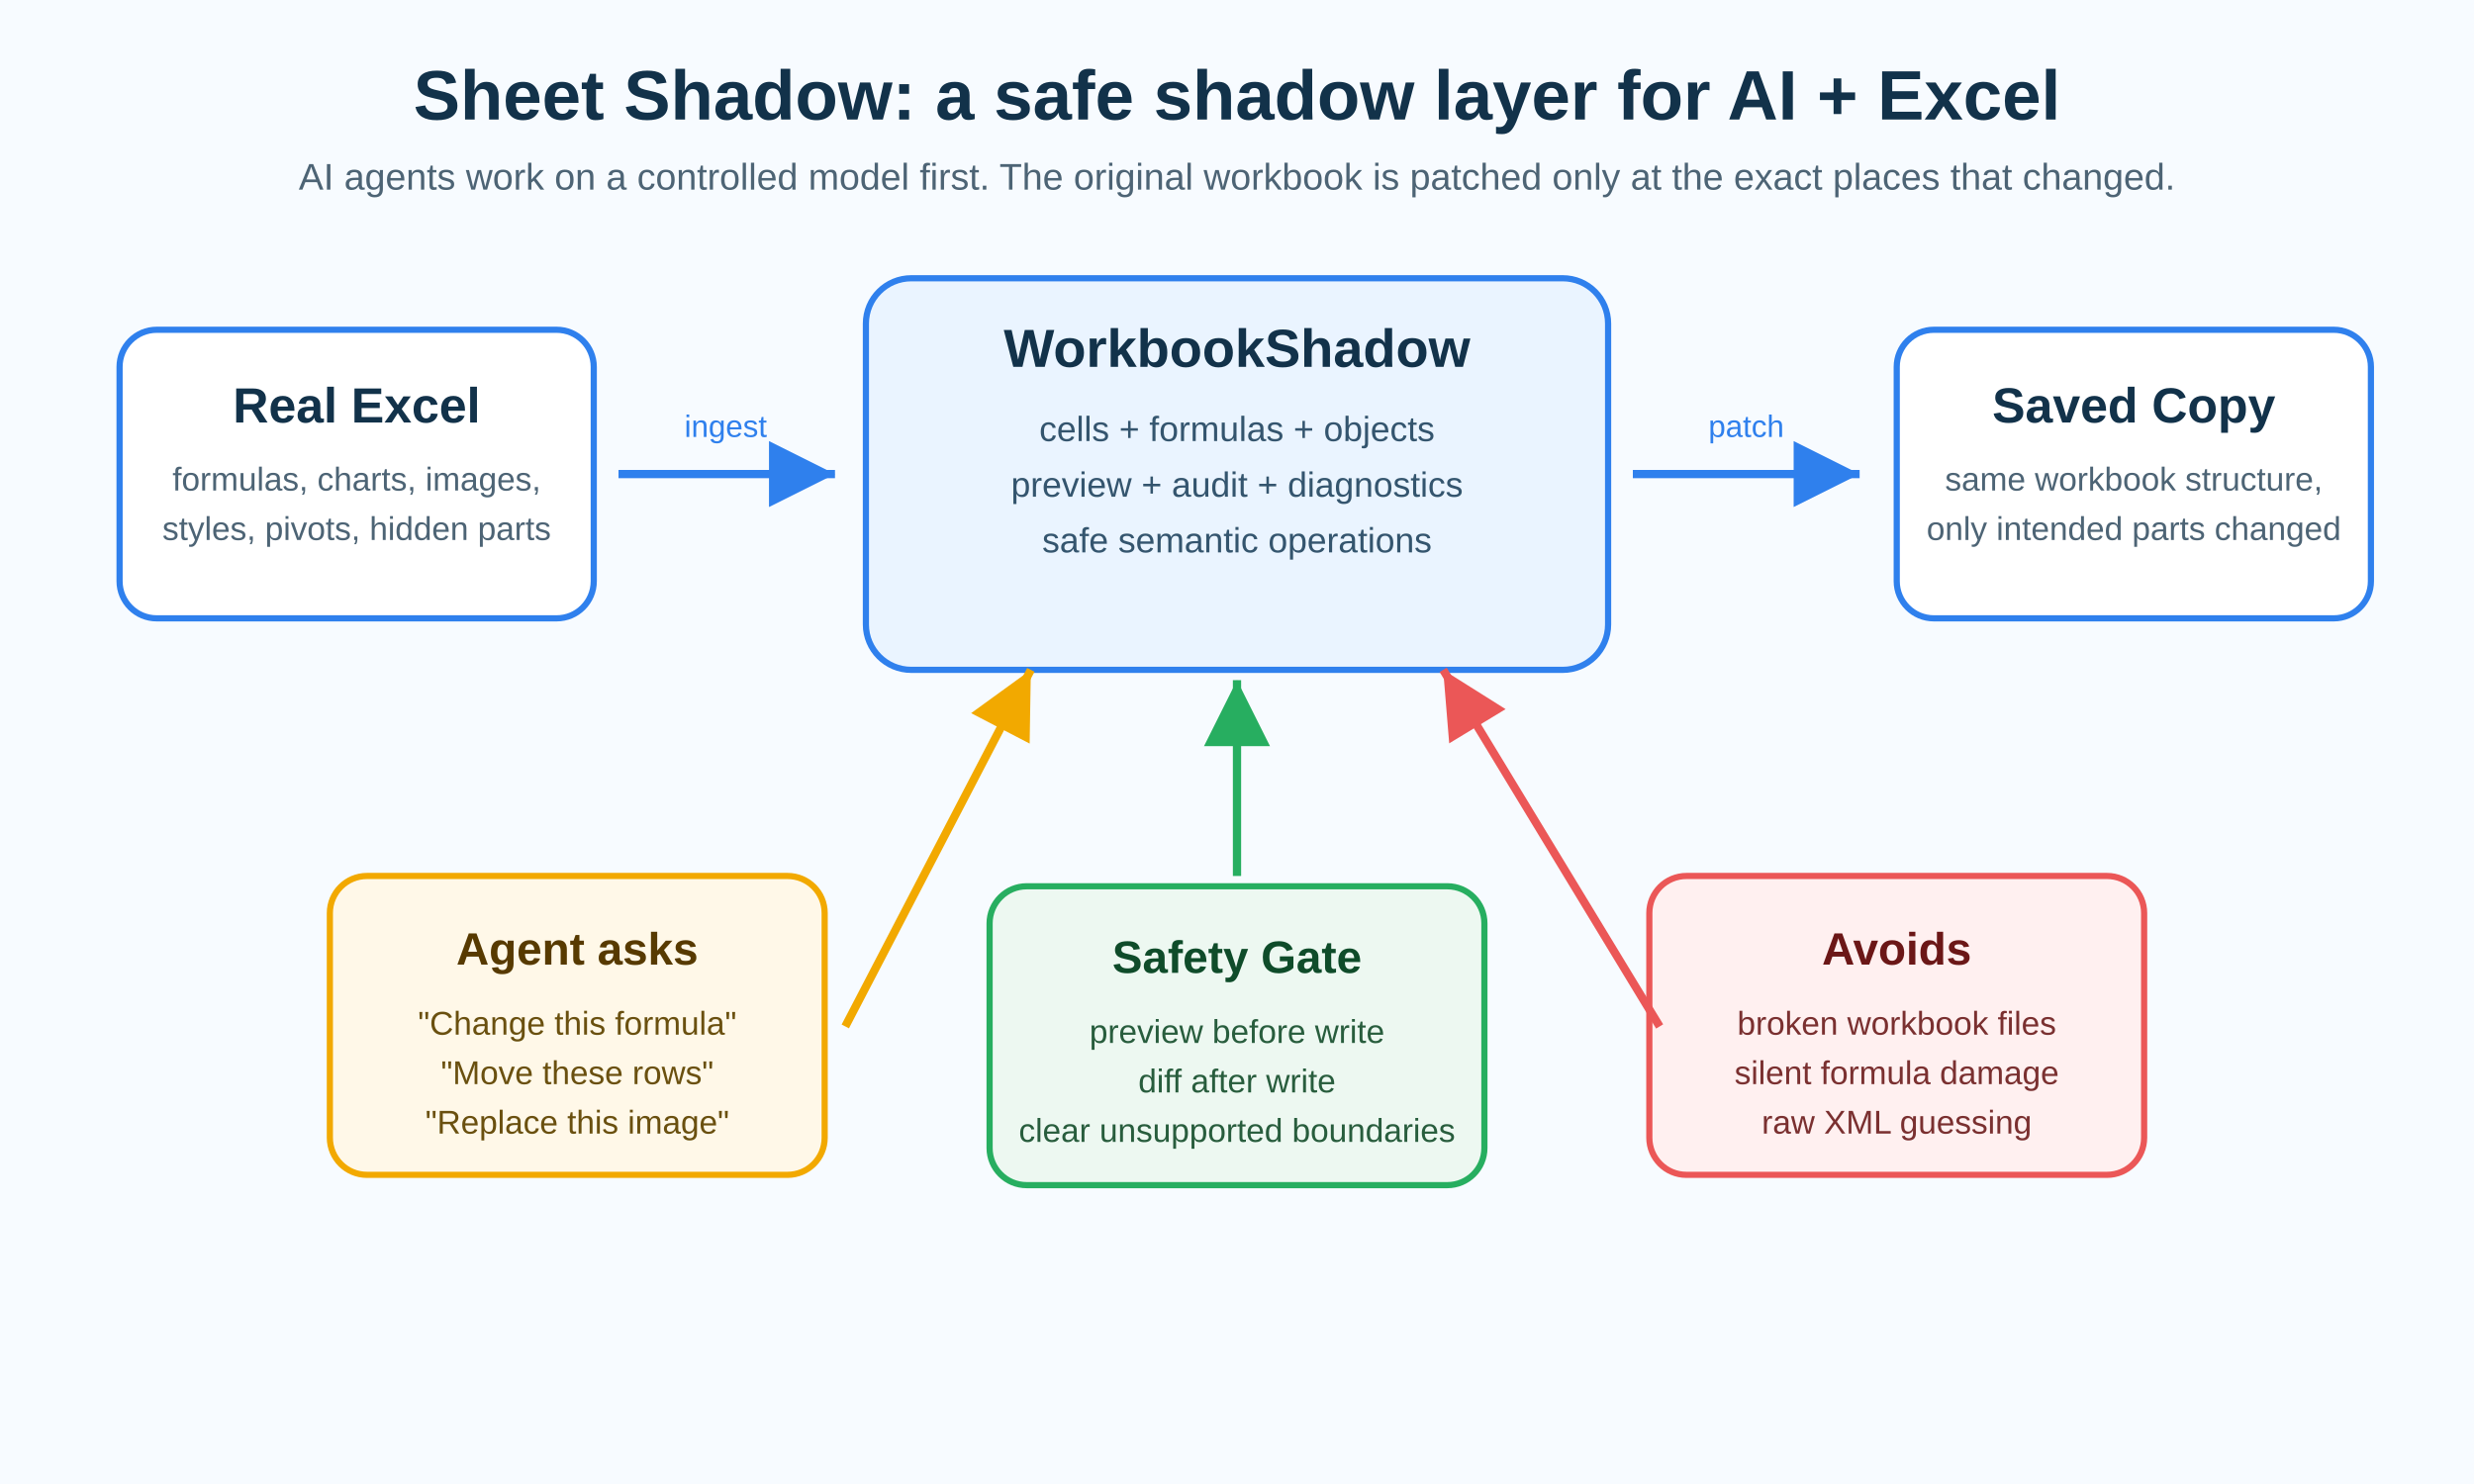
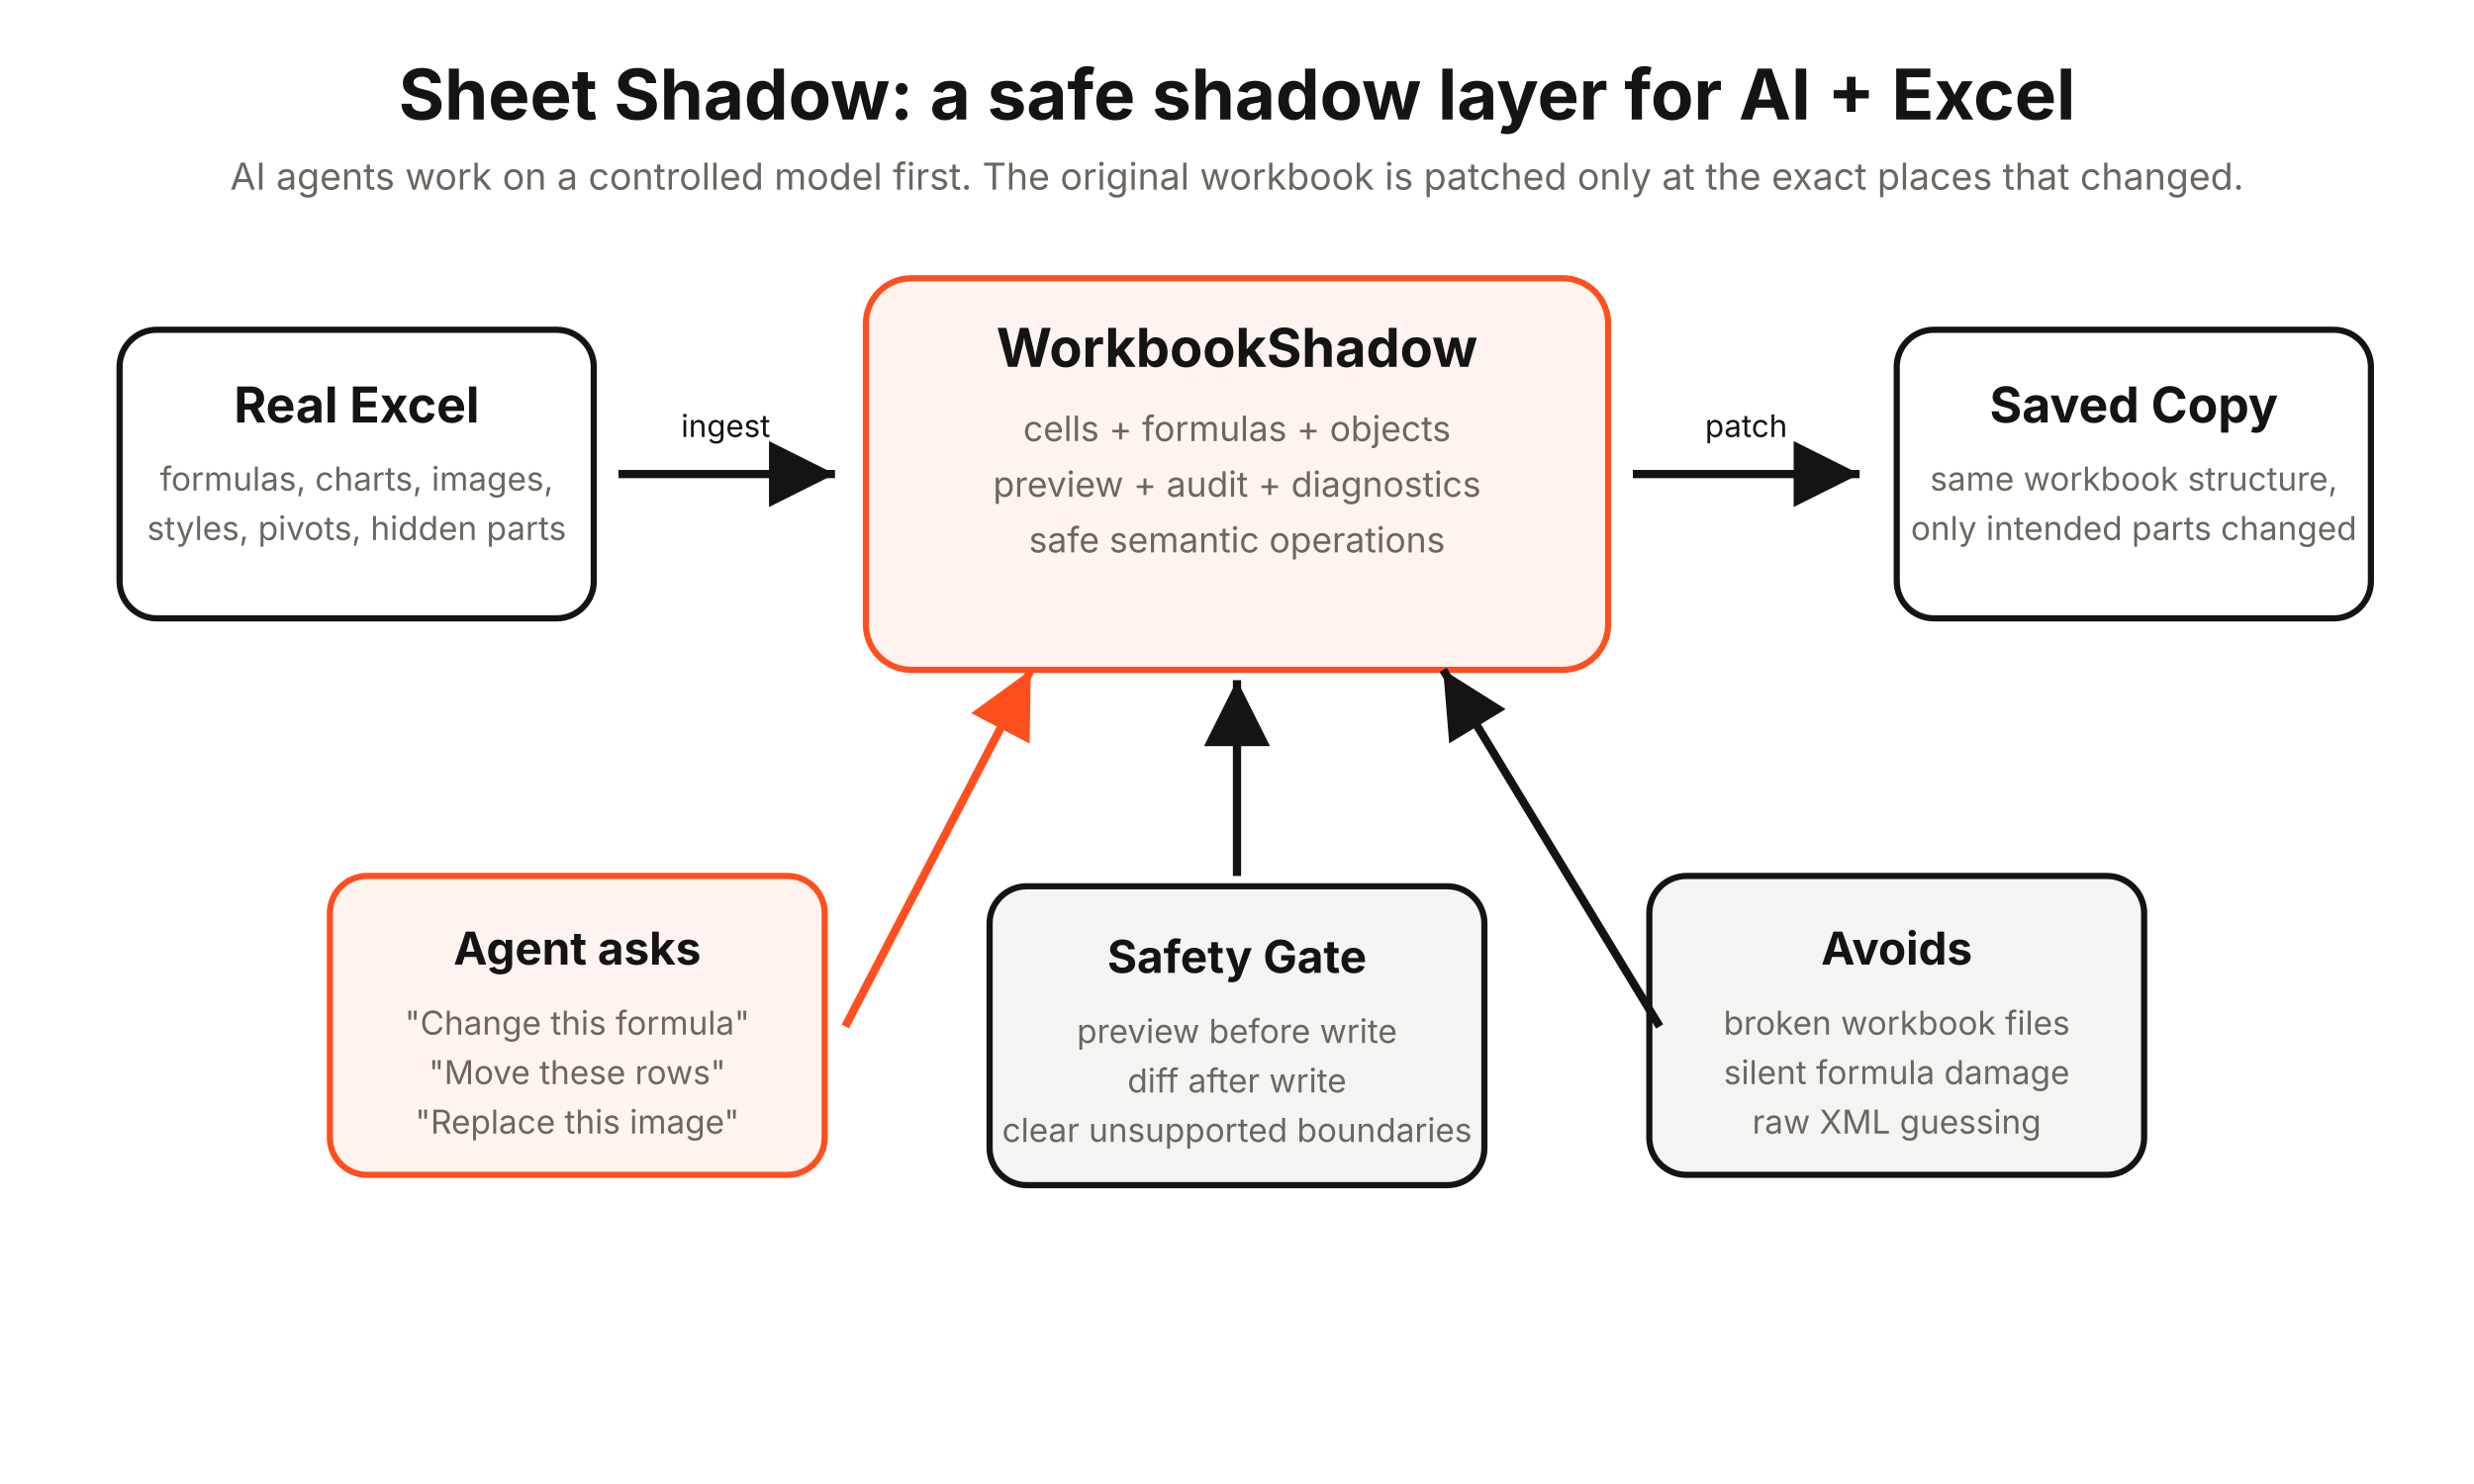
<svg xmlns="http://www.w3.org/2000/svg" width="1200" height="720" viewBox="0 0 1200 720" role="img" aria-label="Sheet Shadow principle diagram">
-   <rect width="1200" height="720" fill="#f7fbff" />
-   <text x="600" y="58" text-anchor="middle" font-family="Arial, sans-serif" font-size="34" font-weight="700" fill="#12324a">Sheet Shadow: a safe shadow layer for AI + Excel</text>
-   <text x="600" y="92" text-anchor="middle" font-family="Arial, sans-serif" font-size="18" fill="#4d6475">AI agents work on a controlled model first. The original workbook is patched only at the exact places that changed.</text>
-   <rect x="58" y="160" width="230" height="140" rx="18" fill="#ffffff" stroke="#2f80ed" stroke-width="3" />
-   <text x="173" y="205" text-anchor="middle" font-family="Arial, sans-serif" font-size="24" font-weight="700" fill="#12324a">Real Excel</text>
-   <text x="173" y="238" text-anchor="middle" font-family="Arial, sans-serif" font-size="16" fill="#4d6475">formulas, charts, images,</text>
-   <text x="173" y="262" text-anchor="middle" font-family="Arial, sans-serif" font-size="16" fill="#4d6475">styles, pivots, hidden parts</text>
-   <path d="M300 230 L405 230" stroke="#2f80ed" stroke-width="4" fill="none" marker-end="url(#arrow)" />
-   <text x="352" y="212" text-anchor="middle" font-family="Arial, sans-serif" font-size="15" fill="#2f80ed">ingest</text>
-   <rect x="420" y="135" width="360" height="190" rx="22" fill="#eaf4ff" stroke="#2f80ed" stroke-width="3" />
-   <text x="600" y="178" text-anchor="middle" font-family="Arial, sans-serif" font-size="26" font-weight="700" fill="#12324a">WorkbookShadow</text>
-   <text x="600" y="214" text-anchor="middle" font-family="Arial, sans-serif" font-size="17" fill="#34556e">cells + formulas + objects</text>
-   <text x="600" y="241" text-anchor="middle" font-family="Arial, sans-serif" font-size="17" fill="#34556e">preview + audit + diagnostics</text>
-   <text x="600" y="268" text-anchor="middle" font-family="Arial, sans-serif" font-size="17" fill="#34556e">safe semantic operations</text>
-   <path d="M792 230 L902 230" stroke="#2f80ed" stroke-width="4" fill="none" marker-end="url(#arrow)" />
-   <text x="847" y="212" text-anchor="middle" font-family="Arial, sans-serif" font-size="15" fill="#2f80ed">patch</text>
-   <rect x="920" y="160" width="230" height="140" rx="18" fill="#ffffff" stroke="#2f80ed" stroke-width="3" />
-   <text x="1035" y="205" text-anchor="middle" font-family="Arial, sans-serif" font-size="24" font-weight="700" fill="#12324a">Saved Copy</text>
-   <text x="1035" y="238" text-anchor="middle" font-family="Arial, sans-serif" font-size="16" fill="#4d6475">same workbook structure,</text>
-   <text x="1035" y="262" text-anchor="middle" font-family="Arial, sans-serif" font-size="16" fill="#4d6475">only intended parts changed</text>
-   <rect x="160" y="425" width="240" height="145" rx="18" fill="#fff8e8" stroke="#f2a900" stroke-width="3" />
-   <text x="280" y="468" text-anchor="middle" font-family="Arial, sans-serif" font-size="22" font-weight="700" fill="#573a00">Agent asks</text>
-   <text x="280" y="502" text-anchor="middle" font-family="Arial, sans-serif" font-size="16" fill="#6a500f">"Change this formula"</text>
-   <text x="280" y="526" text-anchor="middle" font-family="Arial, sans-serif" font-size="16" fill="#6a500f">"Move these rows"</text>
-   <text x="280" y="550" text-anchor="middle" font-family="Arial, sans-serif" font-size="16" fill="#6a500f">"Replace this image"</text>
-   <path d="M410 498 L500 325" stroke="#f2a900" stroke-width="4" fill="none" marker-end="url(#arrowGold)" />
-   <rect x="480" y="430" width="240" height="145" rx="18" fill="#edf8f1" stroke="#27ae60" stroke-width="3" />
-   <text x="600" y="472" text-anchor="middle" font-family="Arial, sans-serif" font-size="22" font-weight="700" fill="#0f4c2a">Safety Gate</text>
-   <text x="600" y="506" text-anchor="middle" font-family="Arial, sans-serif" font-size="16" fill="#285d3d">preview before write</text>
-   <text x="600" y="530" text-anchor="middle" font-family="Arial, sans-serif" font-size="16" fill="#285d3d">diff after write</text>
-   <text x="600" y="554" text-anchor="middle" font-family="Arial, sans-serif" font-size="16" fill="#285d3d">clear unsupported boundaries</text>
-   <path d="M600 425 L600 330" stroke="#27ae60" stroke-width="4" fill="none" marker-end="url(#arrowGreen)" />
-   <rect x="800" y="425" width="240" height="145" rx="18" fill="#fff0f0" stroke="#eb5757" stroke-width="3" />
-   <text x="920" y="468" text-anchor="middle" font-family="Arial, sans-serif" font-size="22" font-weight="700" fill="#6b1717">Avoids</text>
-   <text x="920" y="502" text-anchor="middle" font-family="Arial, sans-serif" font-size="16" fill="#7a3030">broken workbook files</text>
-   <text x="920" y="526" text-anchor="middle" font-family="Arial, sans-serif" font-size="16" fill="#7a3030">silent formula damage</text>
-   <text x="920" y="550" text-anchor="middle" font-family="Arial, sans-serif" font-size="16" fill="#7a3030">raw XML guessing</text>
-   <path d="M805 498 L700 325" stroke="#eb5757" stroke-width="4" fill="none" marker-end="url(#arrowRed)" />
+   <rect width="1200" height="720" fill="#ffffff" />
+   <text x="600" y="58" text-anchor="middle" font-family="Inter, sans-serif" font-size="34" font-weight="700" fill="#141414">Sheet Shadow: a safe shadow layer for AI + Excel</text>
+   <text x="600" y="92" text-anchor="middle" font-family="Inter, sans-serif" font-size="18" fill="#6B6660">AI agents work on a controlled model first. The original workbook is patched only at the exact places that changed.</text>
+   <rect x="58" y="160" width="230" height="140" rx="18" fill="#ffffff" stroke="#141414" stroke-width="3" />
+   <text x="173" y="205" text-anchor="middle" font-family="Inter, sans-serif" font-size="24" font-weight="700" fill="#141414">Real Excel</text>
+   <text x="173" y="238" text-anchor="middle" font-family="Inter, sans-serif" font-size="16" fill="#6B6660">formulas, charts, images,</text>
+   <text x="173" y="262" text-anchor="middle" font-family="Inter, sans-serif" font-size="16" fill="#6B6660">styles, pivots, hidden parts</text>
+   <path d="M300 230 L405 230" stroke="#141414" stroke-width="4" fill="none" marker-end="url(#arrow)" />
+   <text x="352" y="212" text-anchor="middle" font-family="Inter, sans-serif" font-size="15" fill="#141414">ingest</text>
+   <rect x="420" y="135" width="360" height="190" rx="22" fill="#FFF3EF" stroke="#FF4F1F" stroke-width="3" />
+   <text x="600" y="178" text-anchor="middle" font-family="Inter, sans-serif" font-size="26" font-weight="700" fill="#141414">WorkbookShadow</text>
+   <text x="600" y="214" text-anchor="middle" font-family="Inter, sans-serif" font-size="17" fill="#6B6660">cells + formulas + objects</text>
+   <text x="600" y="241" text-anchor="middle" font-family="Inter, sans-serif" font-size="17" fill="#6B6660">preview + audit + diagnostics</text>
+   <text x="600" y="268" text-anchor="middle" font-family="Inter, sans-serif" font-size="17" fill="#6B6660">safe semantic operations</text>
+   <path d="M792 230 L902 230" stroke="#141414" stroke-width="4" fill="none" marker-end="url(#arrow)" />
+   <text x="847" y="212" text-anchor="middle" font-family="Inter, sans-serif" font-size="15" fill="#141414">patch</text>
+   <rect x="920" y="160" width="230" height="140" rx="18" fill="#ffffff" stroke="#141414" stroke-width="3" />
+   <text x="1035" y="205" text-anchor="middle" font-family="Inter, sans-serif" font-size="24" font-weight="700" fill="#141414">Saved Copy</text>
+   <text x="1035" y="238" text-anchor="middle" font-family="Inter, sans-serif" font-size="16" fill="#6B6660">same workbook structure,</text>
+   <text x="1035" y="262" text-anchor="middle" font-family="Inter, sans-serif" font-size="16" fill="#6B6660">only intended parts changed</text>
+   <rect x="160" y="425" width="240" height="145" rx="18" fill="#FFF3EF" stroke="#FF4F1F" stroke-width="3" />
+   <text x="280" y="468" text-anchor="middle" font-family="Inter, sans-serif" font-size="22" font-weight="700" fill="#141414">Agent asks</text>
+   <text x="280" y="502" text-anchor="middle" font-family="Inter, sans-serif" font-size="16" fill="#6B6660">"Change this formula"</text>
+   <text x="280" y="526" text-anchor="middle" font-family="Inter, sans-serif" font-size="16" fill="#6B6660">"Move these rows"</text>
+   <text x="280" y="550" text-anchor="middle" font-family="Inter, sans-serif" font-size="16" fill="#6B6660">"Replace this image"</text>
+   <path d="M410 498 L500 325" stroke="#FF4F1F" stroke-width="4" fill="none" marker-end="url(#arrowGold)" />
+   <rect x="480" y="430" width="240" height="145" rx="18" fill="#F4F4F3" stroke="#141414" stroke-width="3" />
+   <text x="600" y="472" text-anchor="middle" font-family="Inter, sans-serif" font-size="22" font-weight="700" fill="#141414">Safety Gate</text>
+   <text x="600" y="506" text-anchor="middle" font-family="Inter, sans-serif" font-size="16" fill="#6B6660">preview before write</text>
+   <text x="600" y="530" text-anchor="middle" font-family="Inter, sans-serif" font-size="16" fill="#6B6660">diff after write</text>
+   <text x="600" y="554" text-anchor="middle" font-family="Inter, sans-serif" font-size="16" fill="#6B6660">clear unsupported boundaries</text>
+   <path d="M600 425 L600 330" stroke="#141414" stroke-width="4" fill="none" marker-end="url(#arrowGreen)" />
+   <rect x="800" y="425" width="240" height="145" rx="18" fill="#F4F4F3" stroke="#141414" stroke-width="3" />
+   <text x="920" y="468" text-anchor="middle" font-family="Inter, sans-serif" font-size="22" font-weight="700" fill="#141414">Avoids</text>
+   <text x="920" y="502" text-anchor="middle" font-family="Inter, sans-serif" font-size="16" fill="#6B6660">broken workbook files</text>
+   <text x="920" y="526" text-anchor="middle" font-family="Inter, sans-serif" font-size="16" fill="#6B6660">silent formula damage</text>
+   <text x="920" y="550" text-anchor="middle" font-family="Inter, sans-serif" font-size="16" fill="#6B6660">raw XML guessing</text>
+   <path d="M805 498 L700 325" stroke="#141414" stroke-width="4" fill="none" marker-end="url(#arrowRed)" />
  <defs>
    <marker id="arrow" markerWidth="12" markerHeight="12" refX="10" refY="6" orient="auto">
-       <path d="M2 2 L10 6 L2 10 Z" fill="#2f80ed" />
+       <path d="M2 2 L10 6 L2 10 Z" fill="#141414" />
    </marker>
    <marker id="arrowGold" markerWidth="12" markerHeight="12" refX="10" refY="6" orient="auto">
-       <path d="M2 2 L10 6 L2 10 Z" fill="#f2a900" />
+       <path d="M2 2 L10 6 L2 10 Z" fill="#FF4F1F" />
    </marker>
    <marker id="arrowGreen" markerWidth="12" markerHeight="12" refX="10" refY="6" orient="auto">
-       <path d="M2 2 L10 6 L2 10 Z" fill="#27ae60" />
+       <path d="M2 2 L10 6 L2 10 Z" fill="#141414" />
    </marker>
    <marker id="arrowRed" markerWidth="12" markerHeight="12" refX="10" refY="6" orient="auto">
-       <path d="M2 2 L10 6 L2 10 Z" fill="#eb5757" />
+       <path d="M2 2 L10 6 L2 10 Z" fill="#141414" />
    </marker>
  </defs>
</svg>
